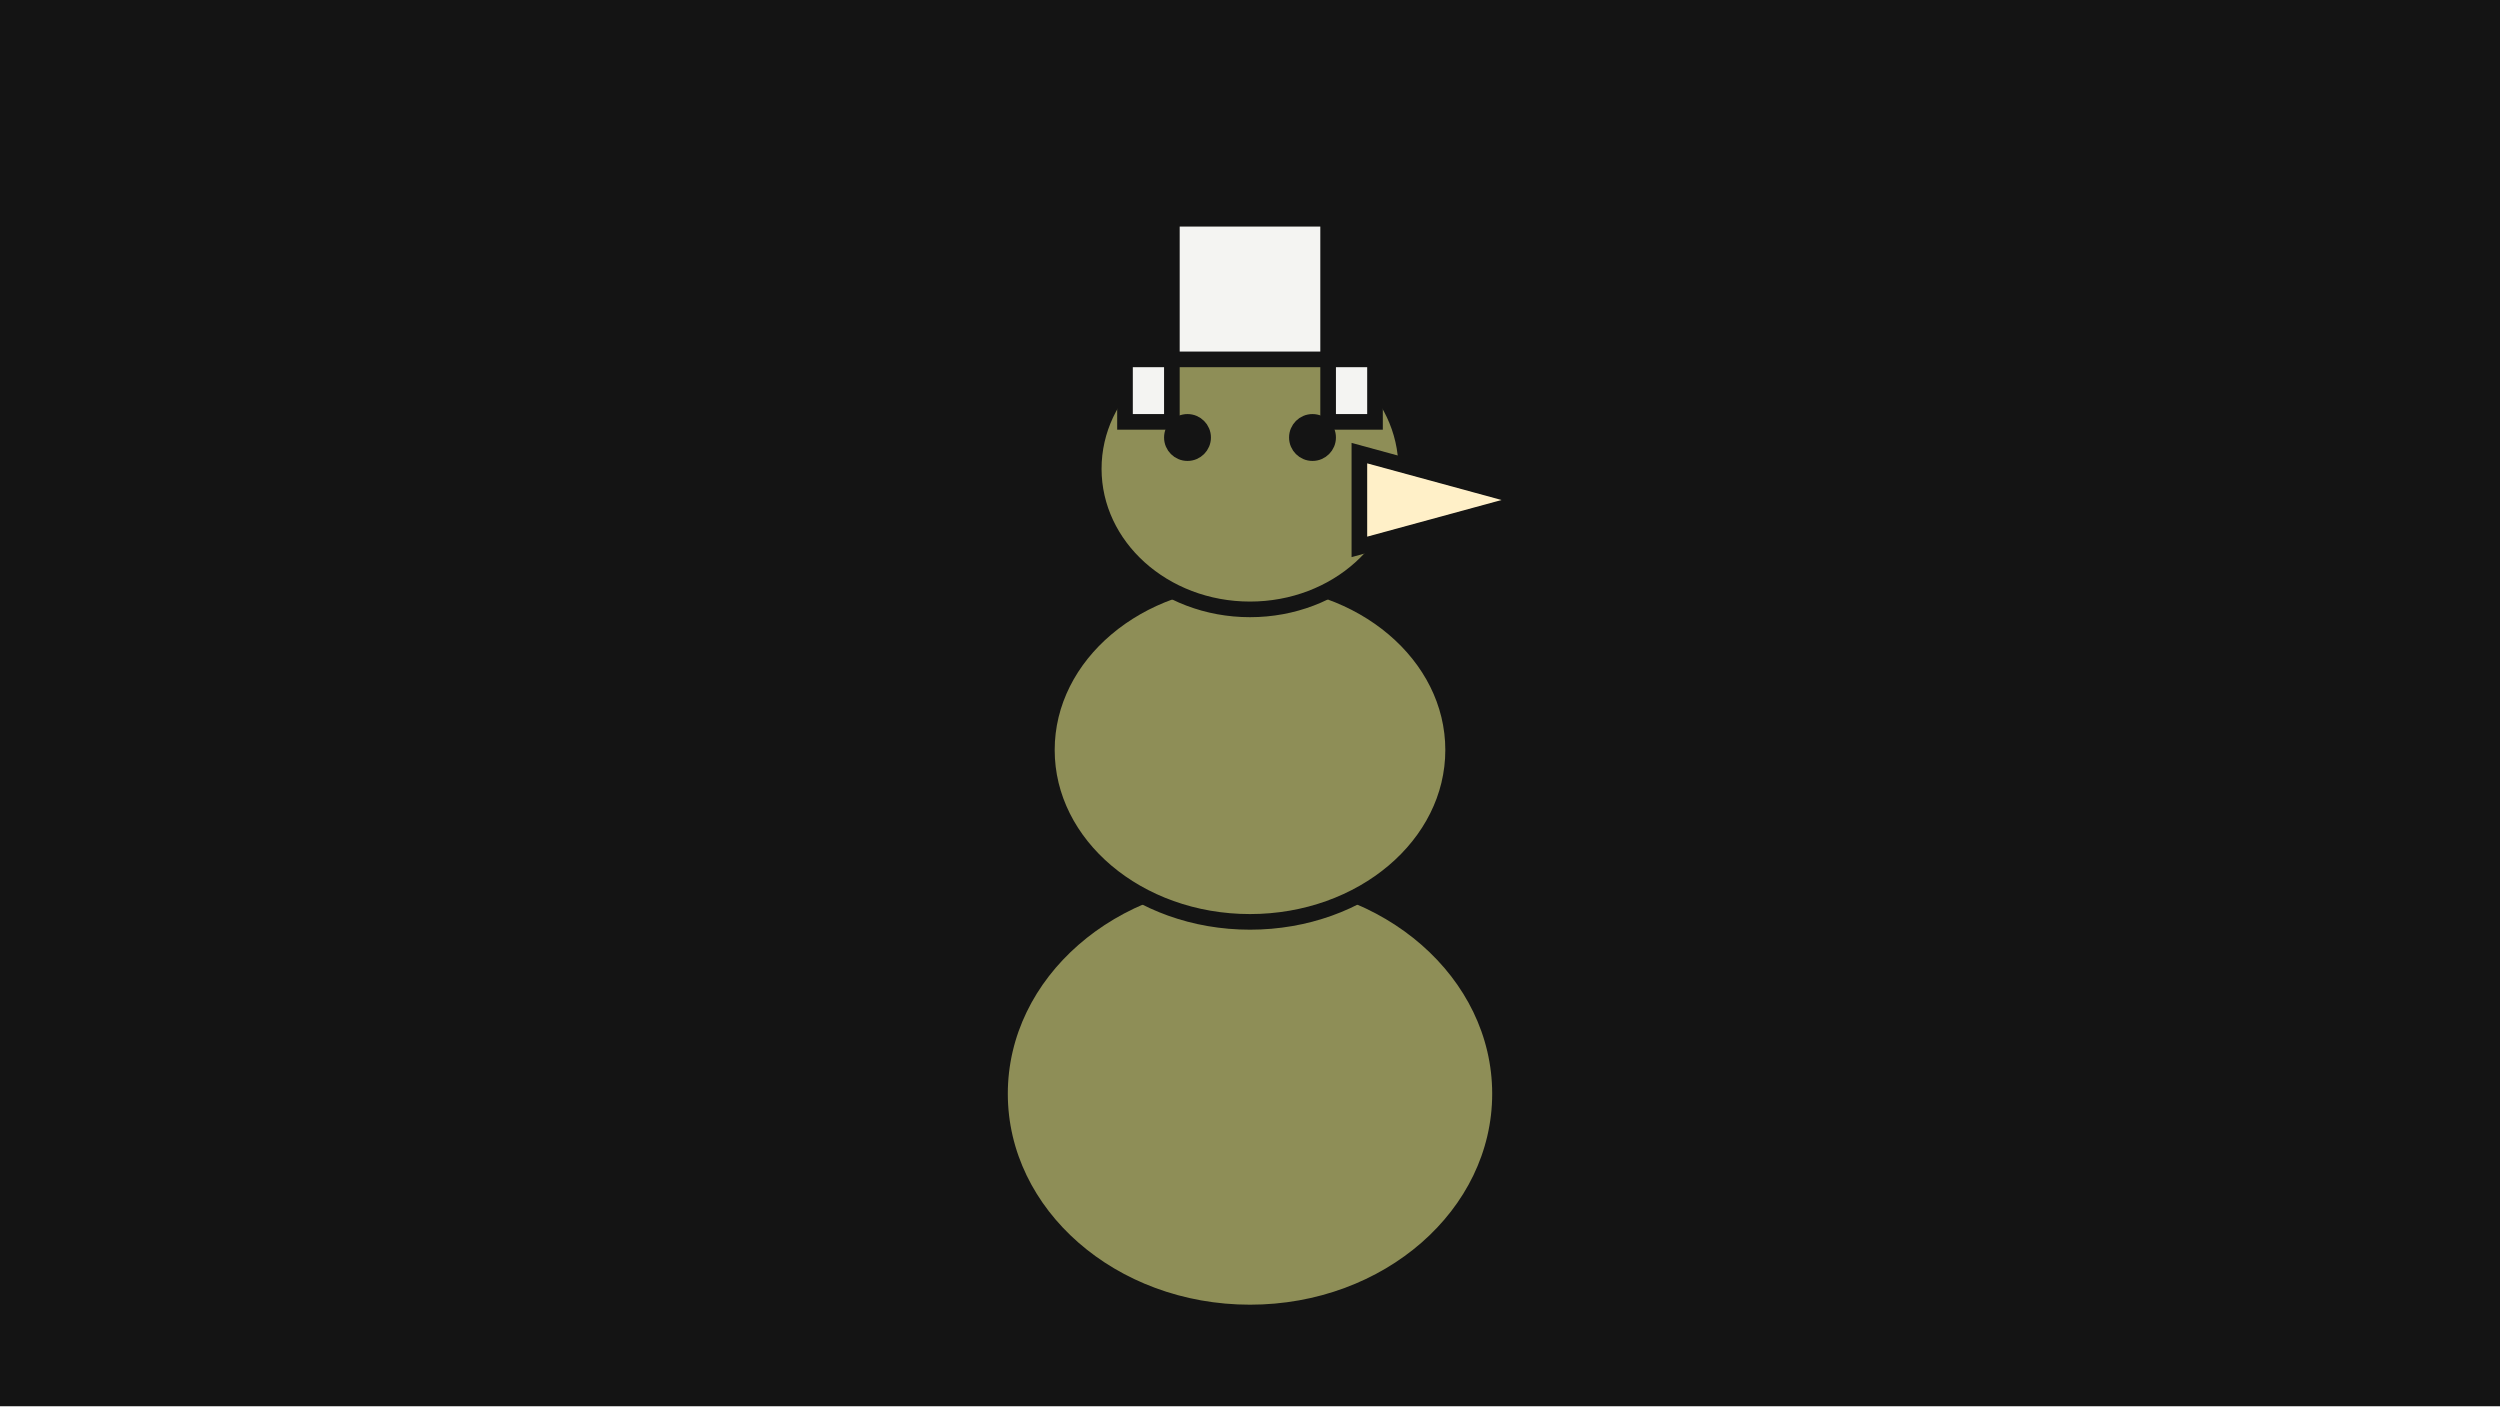
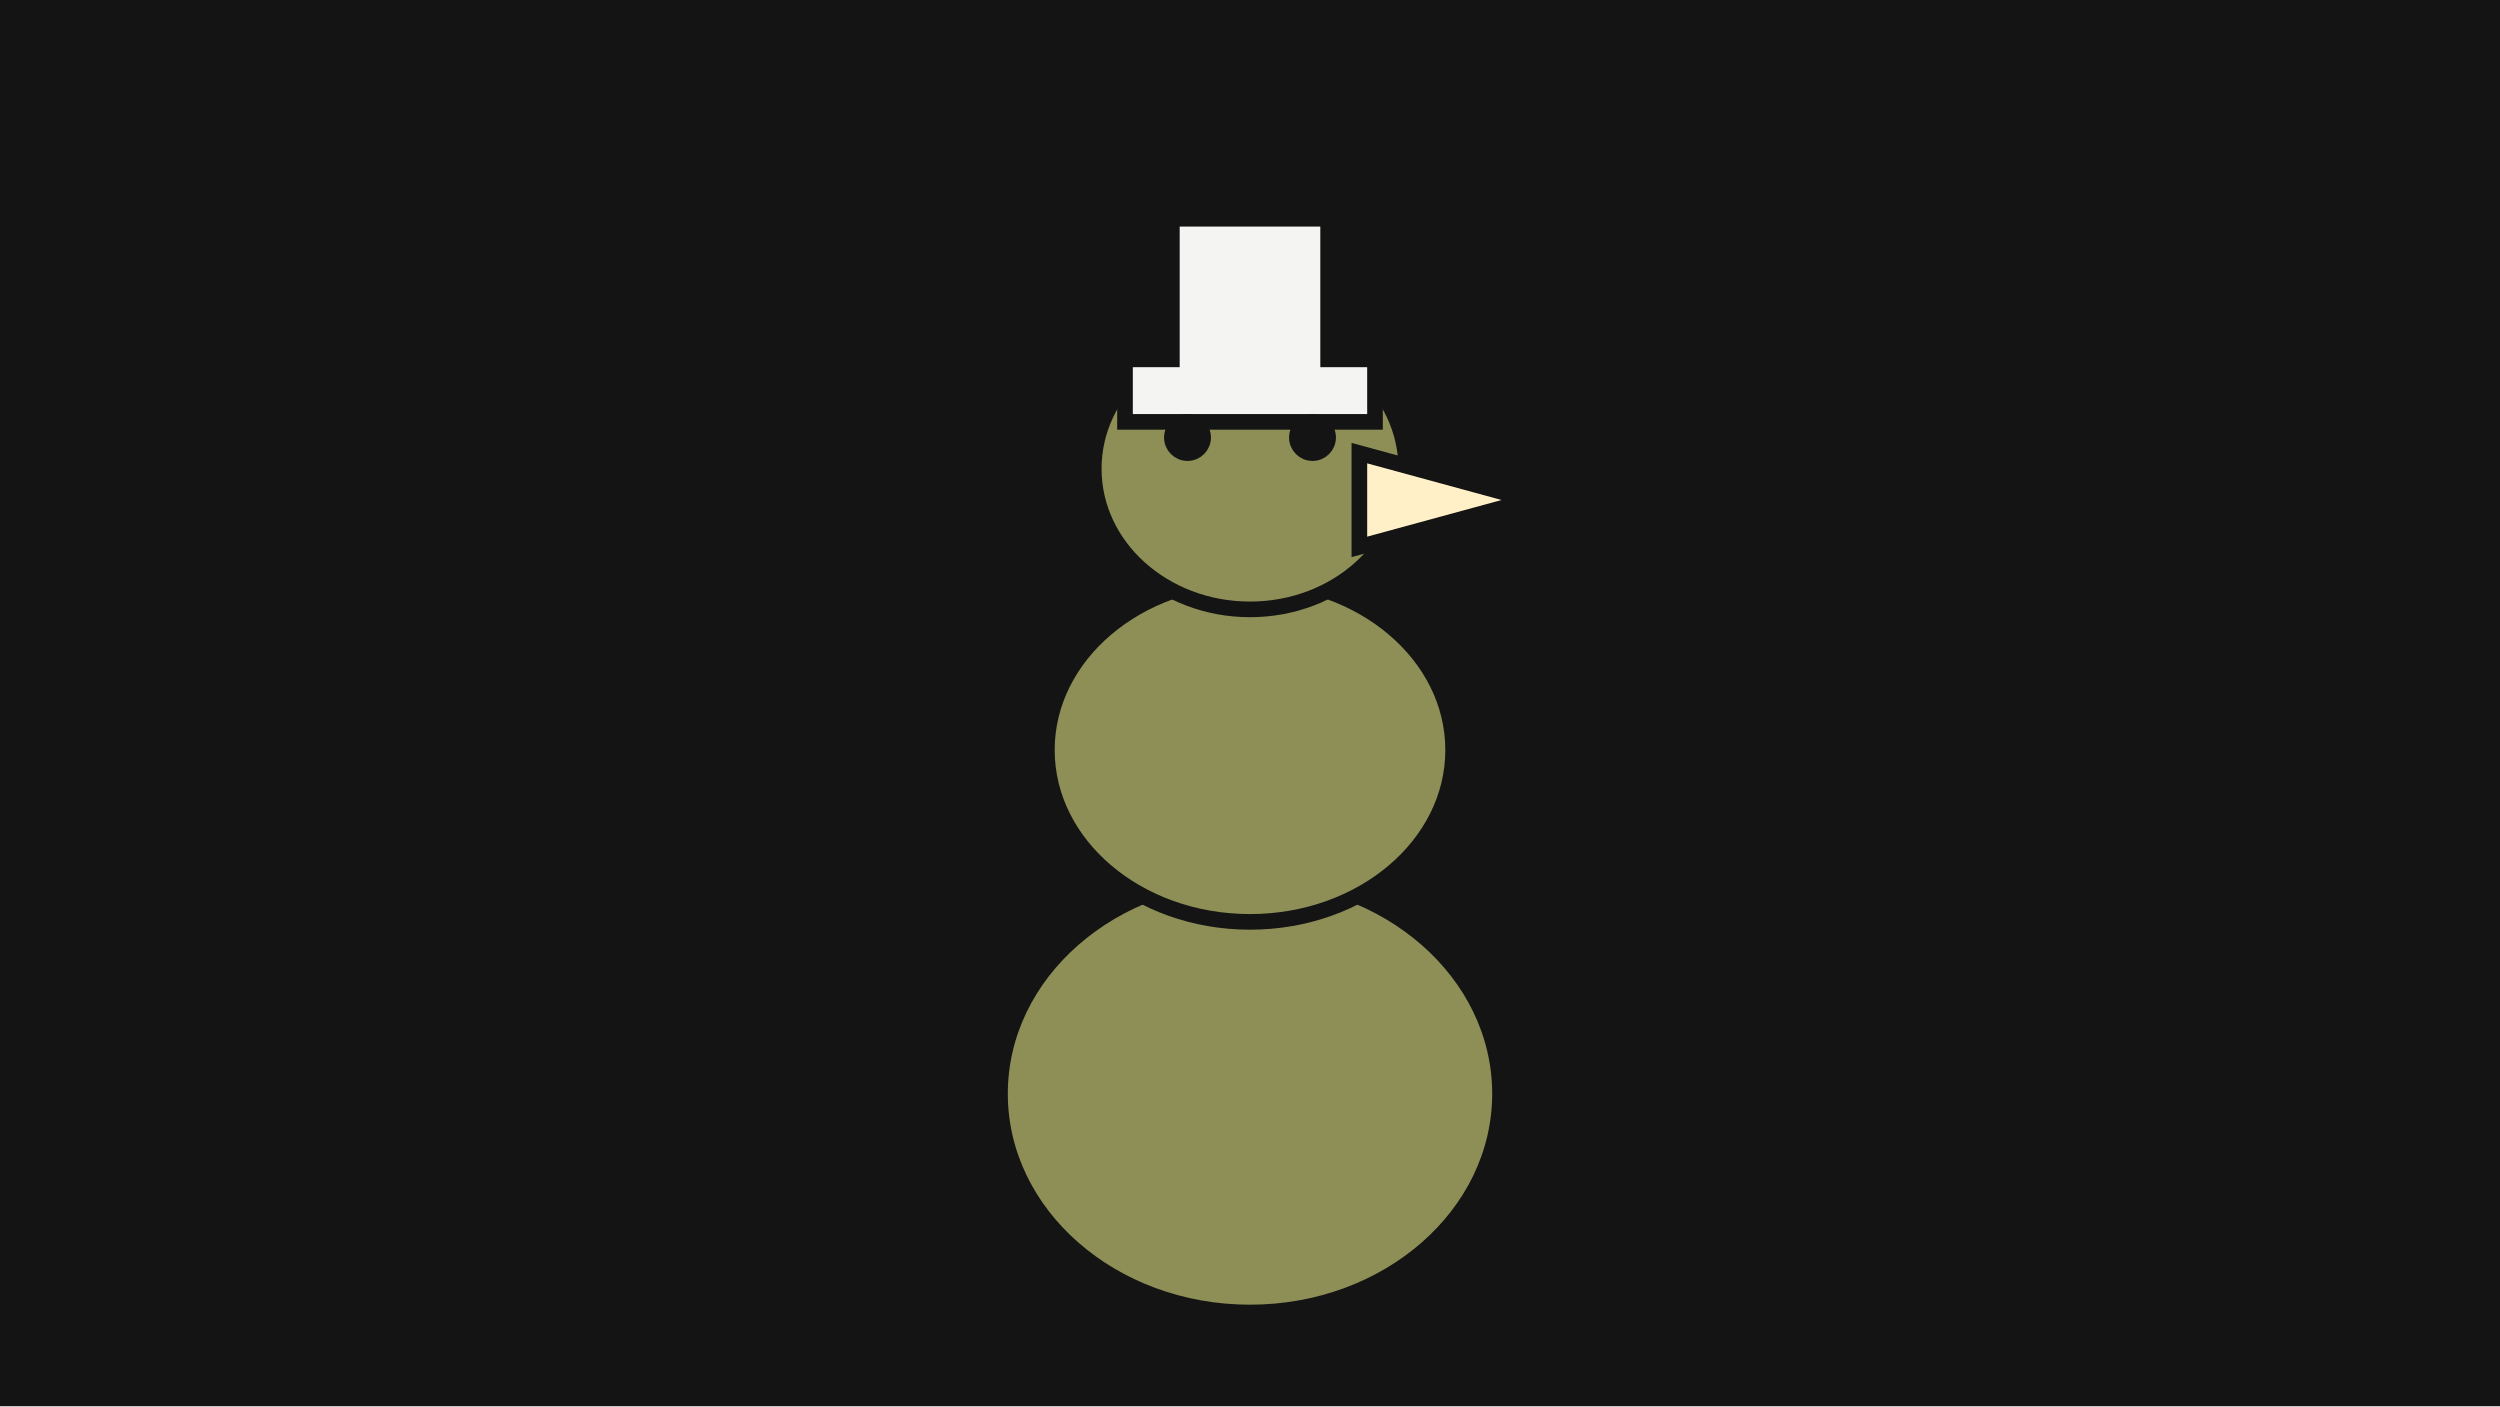
<svg xmlns="http://www.w3.org/2000/svg" width="320" height="180" viewBox="0 0 320 180">
  <g id="s-stage" fill="#141414">
    <path id="s-stage-shape" d="M 0 0 H 320 V 180 H 0 Z" />
  </g>
  <g id="s-character-snowman" fill="#8e8e57" stroke="#141414" stroke-width="2">
    <path id="s-character-snowman-shape" d="M 192 140 C 192 155.464 177.673 168 160 168 C 142.327 168 128 155.464 128 140 C 128 124.536 142.327 112 160 112 C 177.673 112 192 124.536 192 140 Z" />
  </g>
  <g id="s-character-snowman-middle" fill="#8e8e57" stroke="#141414" stroke-width="2">
    <path id="s-character-snowman-middle-shape" d="M 186 96 C 186 108.15 174.359 118 160 118 C 145.641 118 134 108.15 134 96 C 134 83.85 145.641 74 160 74 C 174.359 74 186 83.85 186 96 Z">
      <animate attributeName="d" begin="0s" dur="0.8s" calcMode="spline" values="M 186 96 C 186 108.15 174.359 118 160 118 C 145.641 118 134 108.15 134 96 C 134 83.85 145.641 74 160 74 C 174.359 74 186 83.85 186 96 Z;M 188.5 94.586 C 188.5 106.736 176.859 116.586 162.5 116.586 C 148.141 116.586 136.5 106.736 136.5 94.586 C 136.5 82.436 148.141 72.586 162.5 72.586 C 176.859 72.586 188.5 82.436 188.5 94.586 Z;M 186 94 C 186 106.15 174.359 116 160 116 C 145.641 116 134 106.15 134 94 C 134 81.85 145.641 72 160 72 C 174.359 72 186 81.85 186 94 Z;M 183.5 94.586 C 183.5 106.736 171.859 116.586 157.5 116.586 C 143.141 116.586 131.5 106.736 131.5 94.586 C 131.5 82.436 143.141 72.586 157.5 72.586 C 171.859 72.586 183.5 82.436 183.5 94.586 Z;M 186 96 C 186 108.15 174.359 118 160 118 C 145.641 118 134 108.15 134 96 C 134 83.85 145.641 74 160 74 C 174.359 74 186 83.85 186 96 Z" keyTimes="0;0.25;0.5;0.75;1" keySplines="0.61 1 0.88 1;0.12 0 0.39 0;0.61 1 0.88 1;0.12 0 0.39 0" fill="remove" repeatCount="indefinite" />
    </path>
  </g>
  <g id="s-character-snowman-skull" fill="#8e8e57" stroke="#141414" stroke-width="2">
    <path id="s-character-snowman-skull-shape" d="M 180 60 C 180 69.941 171.046 78 160 78 C 148.954 78 140 69.941 140 60 C 140 50.059 148.954 42 160 42 C 171.046 42 180 50.059 180 60 Z">
      <animate attributeName="d" begin="0s" dur="0.8s" calcMode="spline" values="M 180 60 C 180 69.941 171.046 78 160 78 C 148.954 78 140 69.941 140 60 C 140 50.059 148.954 42 160 42 C 171.046 42 180 50.059 180 60 Z;M 185 58.586 C 185 68.527 176.046 76.586 165 76.586 C 153.954 76.586 145 68.527 145 58.586 C 145 48.645 153.954 40.586 165 40.586 C 176.046 40.586 185 48.645 185 58.586 Z;M 180 58 C 180 67.941 171.046 76 160 76 C 148.954 76 140 67.941 140 58 C 140 48.059 148.954 40 160 40 C 171.046 40 180 48.059 180 58 Z;M 175 58.586 C 175 68.527 166.046 76.586 155 76.586 C 143.954 76.586 135 68.527 135 58.586 C 135 48.645 143.954 40.586 155 40.586 C 166.046 40.586 175 48.645 175 58.586 Z;M 180 60 C 180 69.941 171.046 78 160 78 C 148.954 78 140 69.941 140 60 C 140 50.059 148.954 42 160 42 C 171.046 42 180 50.059 180 60 Z" keyTimes="0;0.25;0.5;0.75;1" keySplines="0.61 1 0.88 1;0.12 0 0.39 0;0.61 1 0.88 1;0.12 0 0.39 0" fill="remove" repeatCount="indefinite" />
    </path>
  </g>
  <g id="s-character-snowman-hat" fill="#f4f4f2" stroke="#141414" stroke-width="2">
-     <path id="s-character-snowman-hat-shape" d="M 144 54 L 150 54 L 150 28 L 170 28 L 170 54 L 176 54 L 176 46 L 144 46 Z">
-       <animate attributeName="d" begin="0s" dur="0.8s" calcMode="spline" values="M 144 54 L 150 54 L 150 28 L 170 28 L 170 54 L 176 54 L 176 46 L 144 46 Z;M 149 52.5 L 155 52.5 L 155 26.5 L 175 26.5 L 175 52.5 L 181 52.5 L 181 44.5 L 149 44.5 Z;M 144 52 L 150 52 L 150 26 L 170 26 L 170 52 L 176 52 L 176 44 L 144 44 Z;M 139 52.5 L 145 52.5 L 145 26.5 L 165 26.5 L 165 52.5 L 171 52.5 L 171 44.5 L 139 44.5 Z;M 144 54 L 150 54 L 150 28 L 170 28 L 170 54 L 176 54 L 176 46 L 144 46 Z" keyTimes="0;0.25;0.5;0.75;1" keySplines="0.61 1 0.88 1;0.12 0 0.39 0;0.61 1 0.88 1;0.12 0 0.39 0" fill="remove" repeatCount="indefinite" />
+     <path id="s-character-snowman-hat-shape" d="M 144 54 L 176 54 L 176 46 L 170 46 L 170 28 L 150 28 L 150 46 L 144 46 Z">
+       <animate attributeName="d" begin="0s" dur="0.8s" calcMode="spline" values="M 144 54 L 176 54 L 176 46 L 170 46 L 170 28 L 150 28 L 150 46 L 144 46 Z;M 149 52.5 L 181 52.5 L 181 44.5 L 175 44.5 L 175 26.5 L 155 26.5 L 155 44.5 L 149 44.5 Z;M 144 52 L 176 52 L 176 44 L 170 44 L 170 26 L 150 26 L 150 44 L 144 44 Z;M 139 52.5 L 171 52.5 L 171 44.5 L 165 44.5 L 165 26.5 L 145 26.5 L 145 44.5 L 139 44.5 Z;M 144 54 L 176 54 L 176 46 L 170 46 L 170 28 L 150 28 L 150 46 L 144 46 Z" keyTimes="0;0.25;0.5;0.75;1" keySplines="0.61 1 0.88 1;0.12 0 0.39 0;0.61 1 0.88 1;0.12 0 0.39 0" fill="remove" repeatCount="indefinite" />
    </path>
  </g>
  <g id="s-character-snowman-nose" fill="#fff0c8" stroke="#141414" stroke-width="2">
    <path id="s-character-snowman-nose-shape" d="M 174 58 L 196 64 L 174 70 Z">
      <animate attributeName="d" begin="0s" dur="0.8s" calcMode="spline" values="M 174 58 L 196 64 L 174 70 Z;M 179 56.5 L 201 62.5 L 179 68.5 Z;M 174 56 L 196 62 L 174 68 Z;M 169 56.5 L 191 62.5 L 169 68.5 Z;M 174 58 L 196 64 L 174 70 Z" keyTimes="0;0.25;0.5;0.75;1" keySplines="0.61 1 0.88 1;0.12 0 0.39 0;0.61 1 0.88 1;0.12 0 0.39 0" fill="remove" repeatCount="indefinite" />
    </path>
  </g>
  <g id="s-character-snowman-eyes" fill="#141414" stroke="#141414" stroke-width="2">
    <path id="s-character-snowman-eyes-shape" d="M 154 56 C 154 57.105 153.105 58 152 58 C 150.895 58 150 57.105 150 56 C 150 54.895 150.895 54 152 54 C 153.105 54 154 54.895 154 56 Z M 170 56 C 170 57.105 169.105 58 168 58 C 166.895 58 166 57.105 166 56 C 166 54.895 166.895 54 168 54 C 169.105 54 170 54.895 170 56 Z">
      <animate attributeName="d" begin="0s" dur="0.8s" calcMode="spline" values="M 154 56 C 154 57.105 153.105 58 152 58 C 150.895 58 150 57.105 150 56 C 150 54.895 150.895 54 152 54 C 153.105 54 154 54.895 154 56 Z M 170 56 C 170 57.105 169.105 58 168 58 C 166.895 58 166 57.105 166 56 C 166 54.895 166.895 54 168 54 C 169.105 54 170 54.895 170 56 Z;M 159 54.586 C 159 55.69 158.105 56.586 157 56.586 C 155.895 56.586 155 55.69 155 54.586 C 155 53.481 155.895 52.586 157 52.586 C 158.105 52.586 159 53.481 159 54.586 Z M 175 54.586 C 175 55.69 174.105 56.586 173 56.586 C 171.895 56.586 171 55.69 171 54.586 C 171 53.481 171.895 52.586 173 52.586 C 174.105 52.586 175 53.481 175 54.586 Z;M 154 54 C 154 55.105 153.105 56 152 56 C 150.895 56 150 55.105 150 54 C 150 52.895 150.895 52 152 52 C 153.105 52 154 52.895 154 54 Z M 170 54 C 170 55.105 169.105 56 168 56 C 166.895 56 166 55.105 166 54 C 166 52.895 166.895 52 168 52 C 169.105 52 170 52.895 170 54 Z;M 149 54.586 C 149 55.69 148.105 56.586 147 56.586 C 145.895 56.586 145 55.69 145 54.586 C 145 53.481 145.895 52.586 147 52.586 C 148.105 52.586 149 53.481 149 54.586 Z M 165 54.586 C 165 55.69 164.105 56.586 163 56.586 C 161.895 56.586 161 55.69 161 54.586 C 161 53.481 161.895 52.586 163 52.586 C 164.105 52.586 165 53.481 165 54.586 Z;M 154 56 C 154 57.105 153.105 58 152 58 C 150.895 58 150 57.105 150 56 C 150 54.895 150.895 54 152 54 C 153.105 54 154 54.895 154 56 Z M 170 56 C 170 57.105 169.105 58 168 58 C 166.895 58 166 57.105 166 56 C 166 54.895 166.895 54 168 54 C 169.105 54 170 54.895 170 56 Z" keyTimes="0;0.25;0.5;0.75;1" keySplines="0.61 1 0.88 1;0.12 0 0.39 0;0.61 1 0.88 1;0.12 0 0.39 0" fill="remove" repeatCount="indefinite" />
    </path>
  </g>
</svg>
